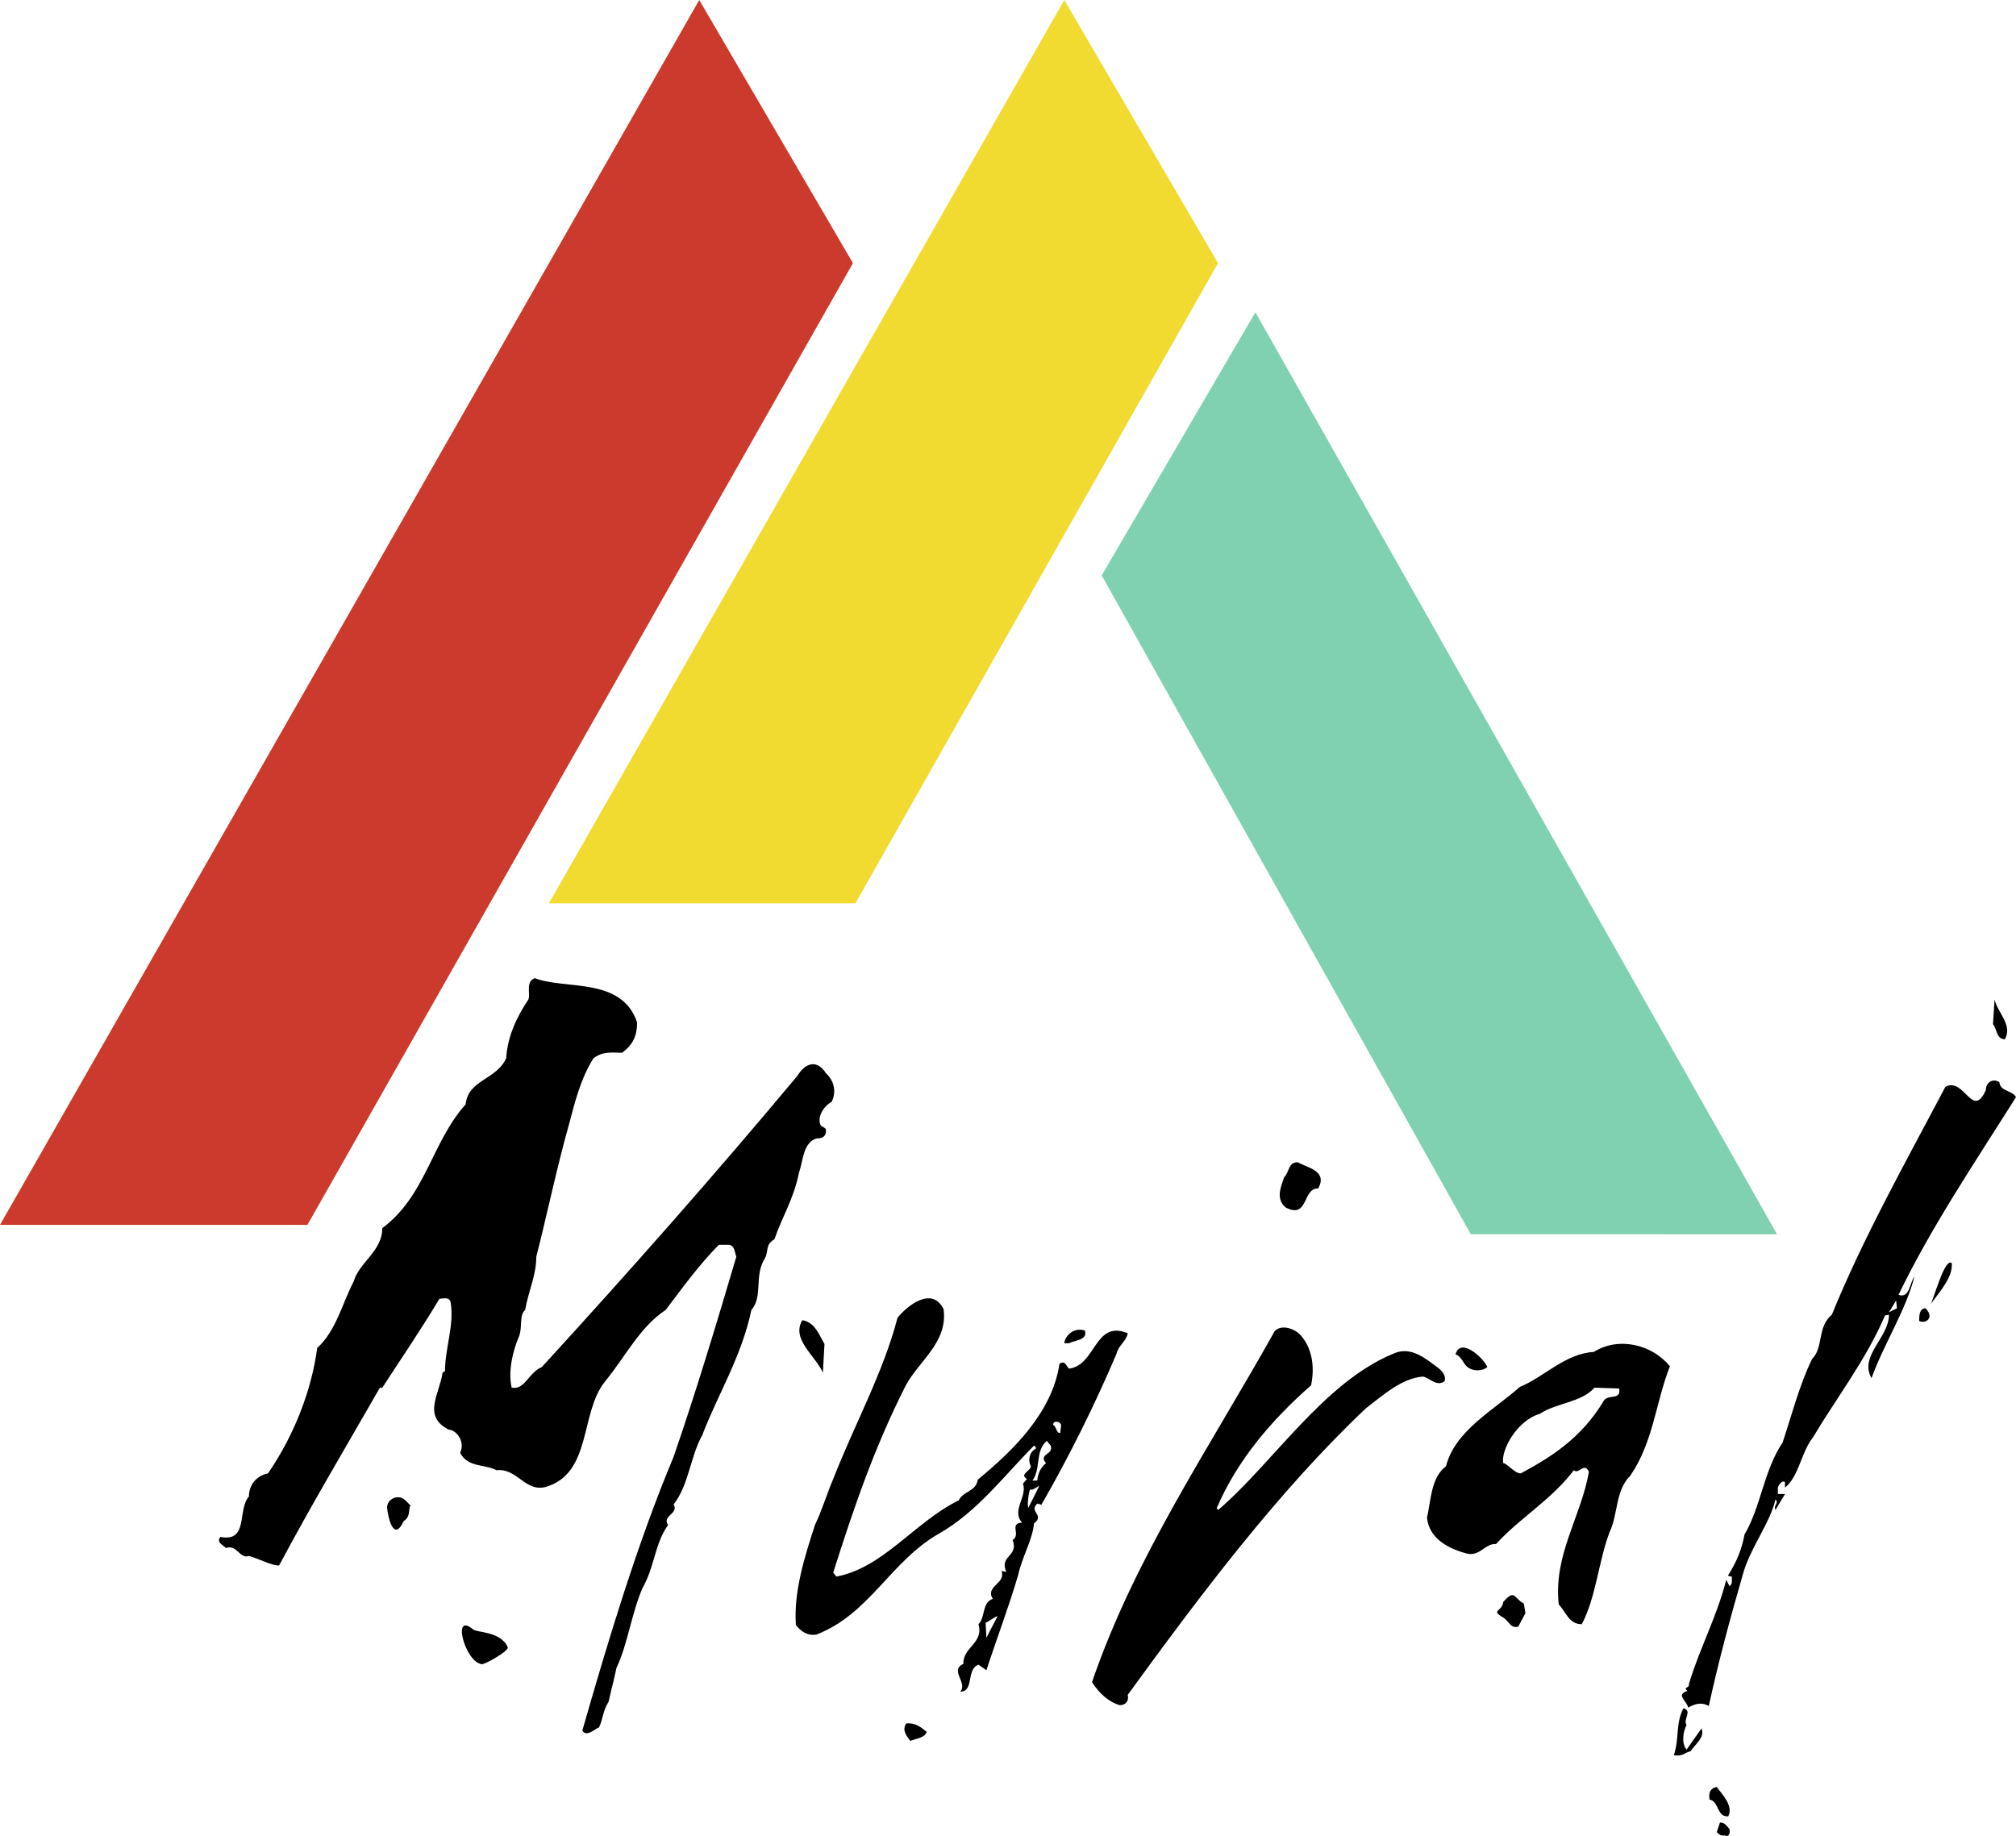
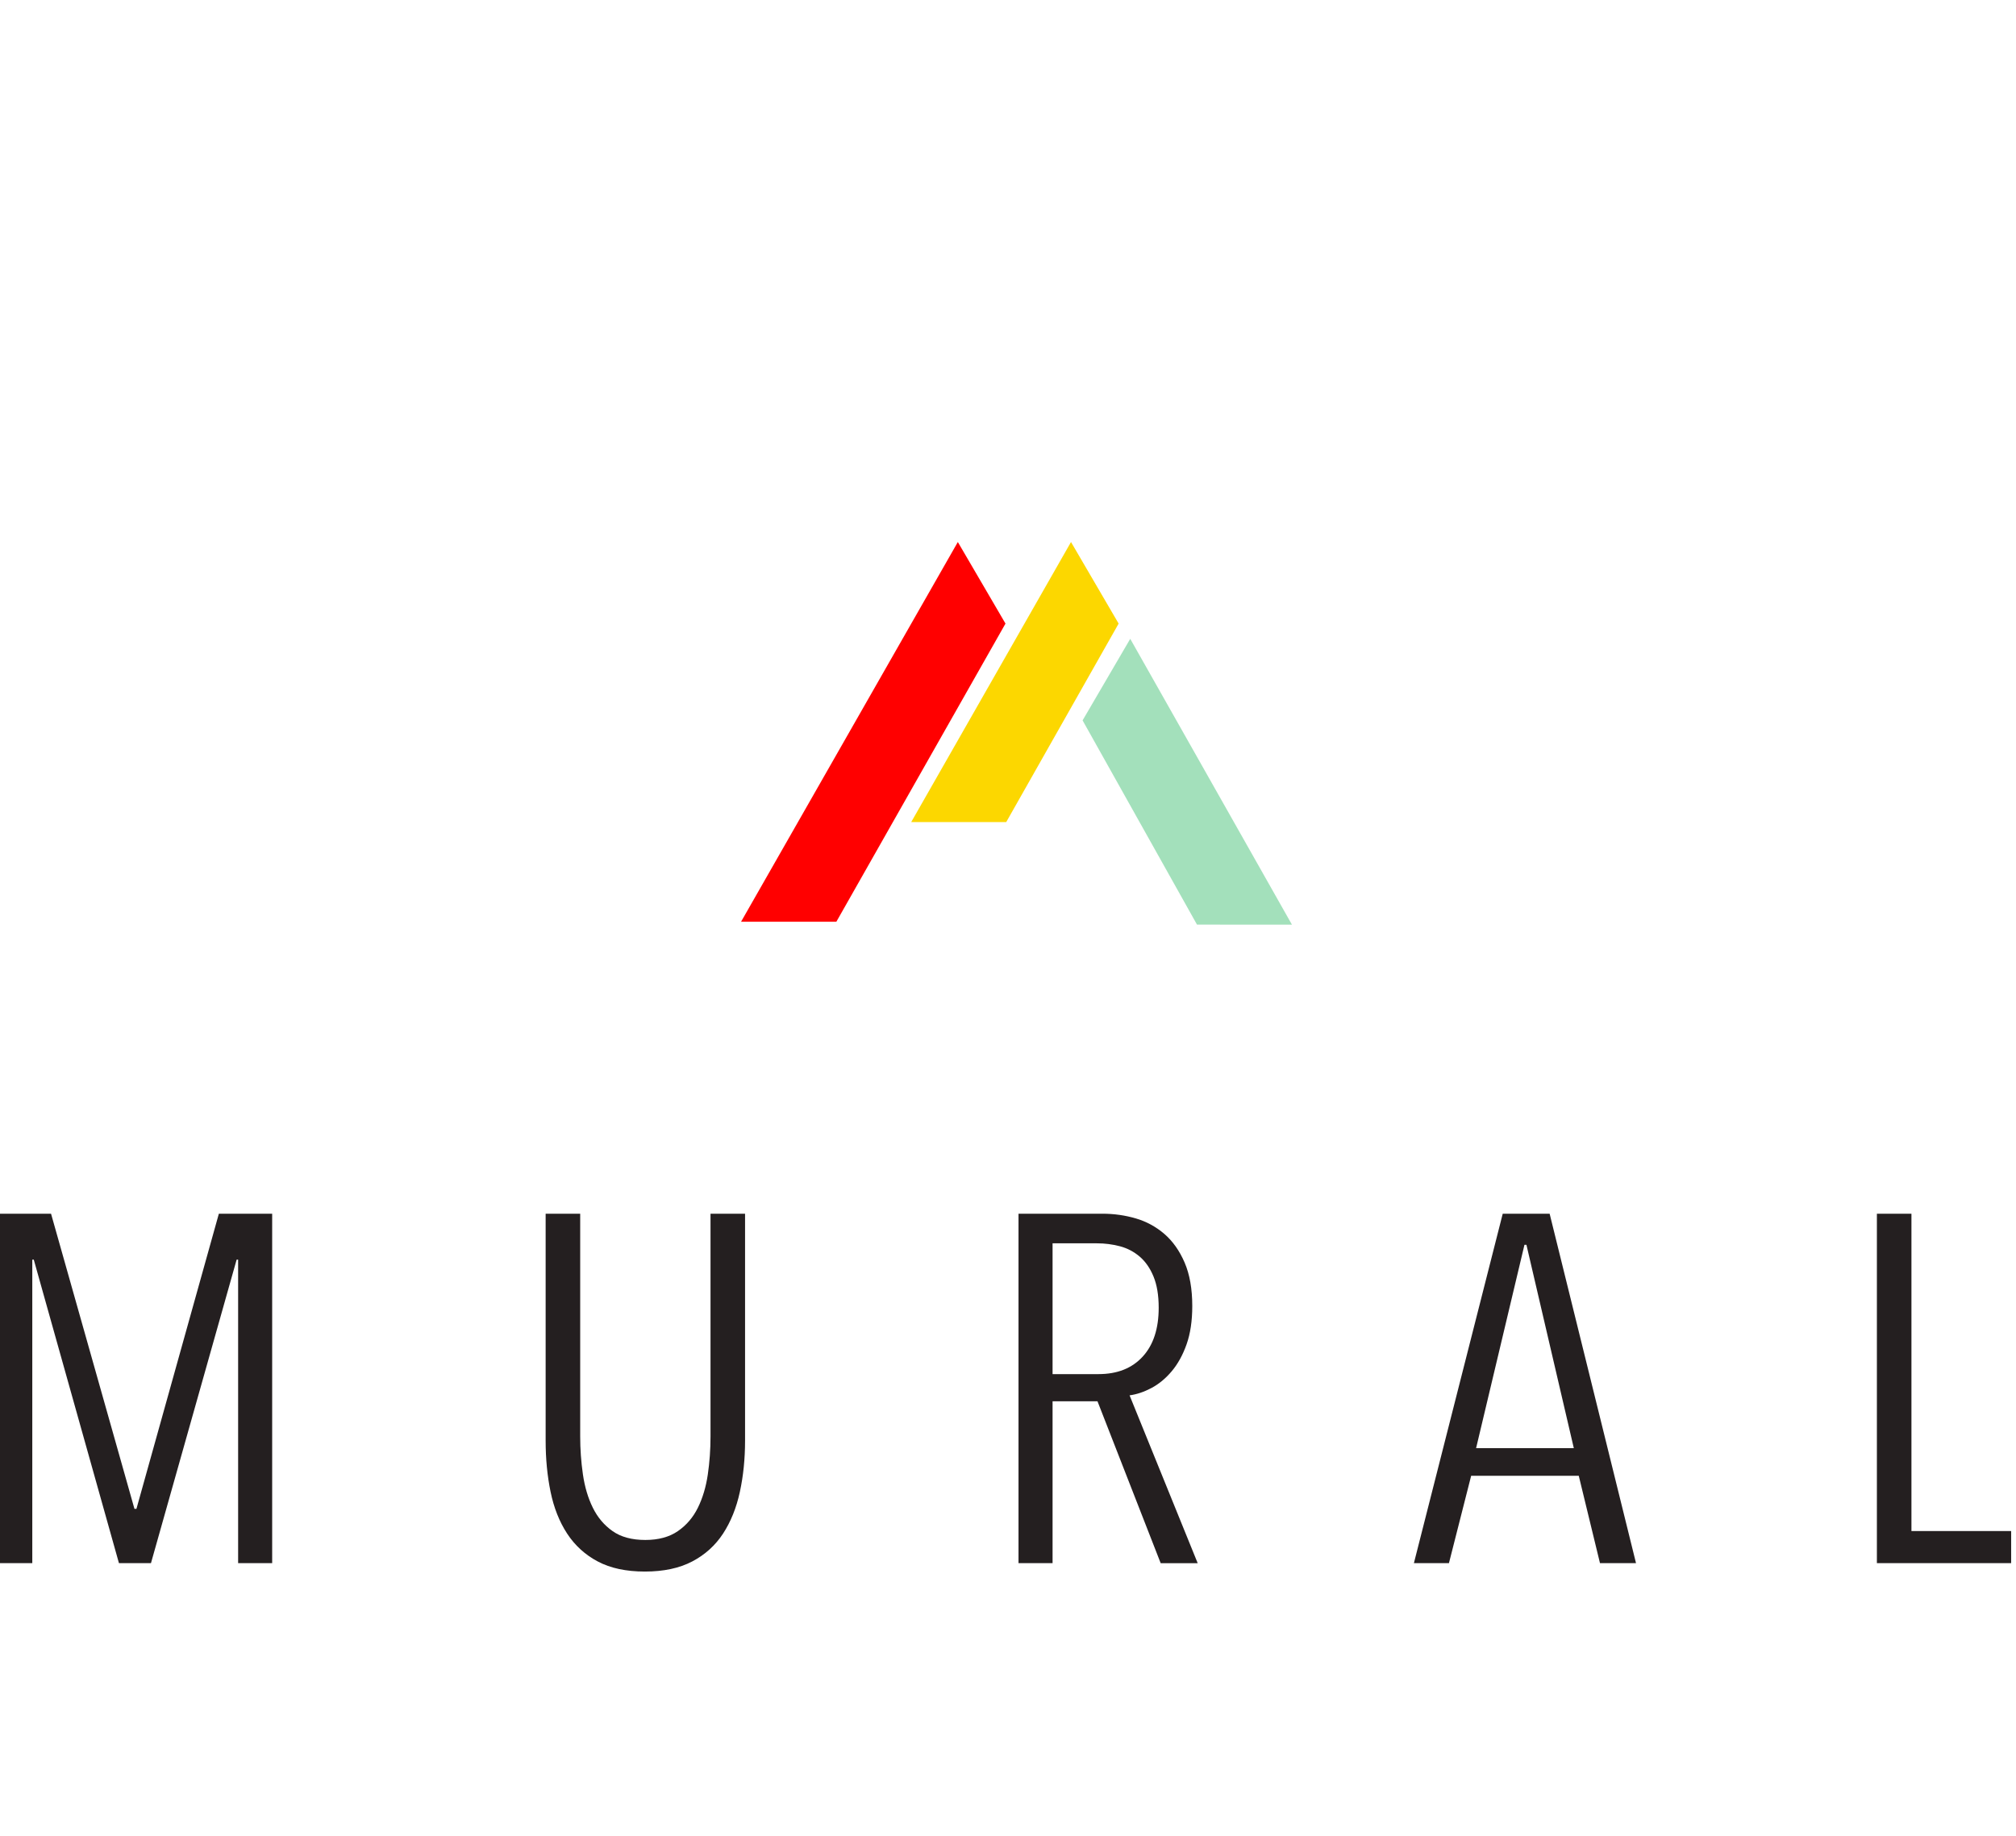
- <svg xmlns="http://www.w3.org/2000/svg" width="288.549" height="262.8" viewBox="0 0 288.549 262.8">
-   <path fill="#CB3A2C" d="M0 175.333h44l78.083-137.666-22-37.667z" />
-   <path fill="#F1DB30" d="M122.434 129.307l51.9-91.64-22-37.667L78.56 129.307z" />
-   <path fill="#7FD1B1" d="M179.684 44.7l74.66 131.977-43.834-.012-52.826-94.298z" />
-   <path d="M118.229 161.825c0 .909-.568 1.136-1.364 1.136-1.931.568-1.931 3.295-2.5 4.886-.795 3.863-2.386 6.249-3.522 9.544-1.363.795-.795 1.704-1.363 2.727-1.591 2.5-.228 5.454-1.932 7.386-1.363 6.589-4.886 12.271-7.044 17.951-1.704 3.067-1.931 7.157-4.09 9.885.795 1.363-1.705 1.591-.795 2.954-1.932 2.727-1.932 6.021-3.636 8.976-1.591 3.636-2.159 8.181-3.75 11.476-.341 1.704-.795 3.295-1.136 4.885-.795 1.137-.795 2.5-1.363 3.636-.455.114-1.818 1.478-2.386.455 3.749-13.066 7.839-26.7 13.066-39.198 3.295-9.544 6.249-19.429 8.976-28.631-.227-.568-.227-1.705-1.136-1.705h-1.363c-2.727 2.728-5.113 6.022-7.612 9.317-3.75 2.499-5.681 6.589-8.749 10.339-3.522 4.431-1.818 13.065-8.408 14.997-2.954.796-4.09-2.727-7.044-2.386-1.704-.909-4.09-.341-5.226-2.5.795-1.59-.568-3.295-1.591-3.295-3.863-1.931-1.363-5.112-.909-8.18l.341-.228c0-3.295 1.363-6.59.795-9.885-.227-.795-1.136-.454-1.59-.454-2.727 4.544-5.227 8.18-8.181 12.725h-.341c-4.885 8.521-9.771 16.702-14.429 25.45-1.136 0-2.727-.909-4.317-1.363-1.363.454-1.705-1.704-3.295-1.136-.568-.568-1.363-.796-.795-1.591 4.09.795 2.386-3.863 4.09-5.795 0-1.591 1.022-2.954 2.727-3.295 3.75-5.453 6.249-11.93 7.044-17.951 2.727-2.5 3.522-6.249 5.227-9.544.795-2.727 4.09-4.317 4.09-7.612 6.249-4.658 7.044-12.271 11.93-17.724.341-3.522 4.431-3.522 5.795-6.59.227-3.295 1.59-6.021 3.181-8.408.341-.795-.455-2.5.909-3.067 4.317 1.704 12.498-.228 14.657 6.362 0 1.818-.568 3.181-2.159 4.317-1.591 0-2.727-.227-4.09.795-1.931 3.068-2.727 6.59-3.522 9.543-1.704 6.022-3.068 12.612-4.658 18.861 0 2.727-1.136 4.885-1.591 7.612-.909.795-.341 2.499-.909 3.862-.795 1.818-1.591 4.886-1.023 7.271 1.932.341 2.386-2.158 4.317-2.954 12.271-13.406 24.542-27.268 36.585-41.697 1.022-1.704 2.727-2.5 4.09-.341 1.022.909 1.59 2.5.795 4.09-.795.342-2.159 1.932-1.59 3.295.226.342.794.342.794.797zm-59.535 53.74c-.227.796 0 1.591-.909 2.159-1.477 3.182-2.272-.682-2.386-1.932 0-.795.682-1.477 1.591-1.477.795 0 1.25.682 1.818 1.249h-.114zm8.976 17.612c.341.567 3.977.227 4.999 2.613.227.567-3.863 2.84-3.863 2.386-2.272-.455-4.204-7.612-1.023-4.886l-.113-.113zM159.818 193.751a203.414 203.414 0 0 1-10.794 21.701c-.113-.228-.454-.113-.568-.228-1.25 1.25 1.136 1.591-.455 2.841-.227 2.386-1.704 4.771-2.272 7.385-1.364 4.658-3.068 9.09-4.545 13.635l-1.136-.796c-1.818.682-.568 3.863-2.613 3.863 1.136-1.25-1.59-3.067.455-3.977-.114-2.386 2.954-2.954 2.159-5.681 1.022-1.022.455-3.068 2.045-3.636-1.136-1.818 1.931-2.159 1.25-3.977l.682.113c-1.022-2.386 1.818-2.159.909-4.545 1.25-.795-.568-2.386 1.363-2.499-1.591-1.704.795-3.75.114-5.567l.568-.682c-1.136-.682.568-1.137.568-1.818-.454-.795-.227-2.045.682-2.499.113-.228-.114-.341-.228-.455-4.204 4.204-8.18 9.544-13.634 12.611-6.931 3.978-9.885 11.476-17.497 14.43-1.25.228-2.272-.454-2.954-1.363-.341-4.771 1.25-9.771 2.727-14.315 1.022-2.159 1.704-4.432 2.613-6.59 3.068-7.84 7.158-15.225 9.203-23.064 1.25-1.591 4.886-4.658 6.59-1.25.682 4.772-3.636 7.499-5.454 11.021-4.431 8.748-7.385 17.383-10.339 26.699l.455.568c6.704-1.25 11.248-7.84 17.497-10.907.682-1.363 2.5-1.25 2.727-2.954 5.113-4.204 10.68-9.657 11.703-16.588.796-.568.909.228 1.364.682 3.861-.454 3.635-6.931 8.293-5.113h.113c-.114 1.138-1.364 1.819-1.591 2.955zm-42.038 2.728c-1.136-2.5-4.544-4.772-2.954-7.499 1.818.228 2.5 2.272 3.182 3.408l-.228 4.091zm14.884 51.354c-.227.909-1.477 1.022-2.386 1.363-.455-.682-1.25-1.477-.568-2.499 1.25-.114 2.045.454 2.954 1.249v-.113zm8.407-15.565l.114 2.158 1.591-3.067c-.114-.114-1.477.909-1.705.909zm7.613-19.429c.228-.454-.909.682-1.25.341-.228.568-.455 2.5-.228 2.613l1.478-2.954zm1.136-6.59c-1.704 1.478-.795 3.977-2.045 5.681h.682c.114-1.022.455-1.817 1.25-2.499-1.136-1.363 1.135-1.137.682-2.5l-.569-.682zm2.045-2.158c.113-.568-1.137-.909-1.137-.114.455.114.455 1.25 1.023 1.137l.114-1.023zm.454-11.817h.683c.908-.454 2.727-.454 2.271-1.818-1.363-.454-2.726.455-2.954 1.818zM203.676 197.046c-3.066.228-5.793 2.728-8.18 4.545-12.611 11.93-23.746 26.813-34.086 41.016.229.909-.34 1.478-1.135 1.478-1.592-.455-2.955-1.704-3.977-3.295 6.135-17.952 16.928-33.744 26.131-50.219.91-1.022 2.727-.455 3.637.454 1.703 1.818 2.158 4.545 1.59 7.271-5.566 4.886-10.566 10.681-13.52 17.61l.227.228c7.84-6.703 15.111-18.292 25.109-22.383 2.5-1.136 4.658.796 6.363 2.046.453.341 1.25 1.136.908 1.931-1.136.795-2.044-.455-3.067-.682zm-19.655-24.2c-1.479-1.25-.682-2.954-.229-4.317.795-.795.568-2.158 1.932-2.158 1.477.795 4.318 1.249 2.955 3.749-2.273-.114-1.363 4.43-4.658 2.726zM233.33 211.248c-2.158 2.159-1.703 5.454-2.953 8.067-1.592 4.204-1.932 9.316-3.977 13.18-1.818 0-2.158-1.591-3.295-2.841-.795-7.044 3.182-12.498 4.316-18.974-.682-1.478-1.477.454-2.158-.228-3.295 4.317-7.727 6.817-11.135 10.566-1.59-.113-2.271 1.817-4.203 1.363-2.5-.682-5.34-2.045-5.682-5.112.568-2.5.568-5.795 2.727-7.386 1.25-5.112 7.045-8.18 10.566-11.361 3.41-1.363 6.477-4.772 10.566-4.999 3.637-2.272 8.408-1.022 10.908 2.045-2.043 5.228-2.385 10.909-5.68 15.68zm-23.291-15.565c-.682-.567-.795-1.477-1.705-1.817.682-2.5 3.977.454 4.545 1.817-.795.681-2.158.568-2.84 0zm7.272 37.153c-1.137.341-1.363-.909-2.271-1.363-1.705-1.023 0-.796.113-2.159 1.703-1.932 1.477-.568 2.953.228l.229 1.363-1.024 1.931zm10.908-34.199c-1.932 2.159-5.455 2.159-7.84 3.75-3.182.908-5.568 5.112-5.227 7.044.568 0 2.045 1.932 2.727 1.363 3.75-2.045 8.408-4.771 11.703-10.339.682-.909 2.498 0 2.158-1.704l-3.521-.114zM243.557 247.492c.455 1.25-.908 2.159-1.59 3.182-.908.227-1.137.795-2.387.567.797-2.386.229-4.544 1.363-6.703 1.365.341-.113 1.591.455 2.386-.455.796-.795 2.613 0 3.522l2.158-3.067v.113zm28.177-62.148c1.59.568 1.59-1.704 2.271-2.613-1.135 4.658-4.43 9.771-6.135 14.543-1.818-3.182 2.5-5.794 2.5-9.089l-.568.113c-2.727 6.362-6.816 11.589-10.34 17.497-1.703 2.158-1.93 5.453-3.977 7.158v-.796c-.34-.341-.908.341-1.021.796v.908h1.021l-1.363 2.272c-.34-.682.568-1.022 0-1.477-.795 3.408-3.635 6.931-4.658 10.68-1.816 6.249-3.521 12.611-4.885 18.86-1.023-.568-1.932-.341-2.953.228-.229-1.022-1.818-1.818-.115-2.386-.682-.568.342-.342.229-1.023 1.59-5.226 3.977-9.543 5.34-14.884l.453.909c.455-.228.342-.795.342-1.363l-.568-.113c1.137-1.818 1.932-3.522 2.387-5.908 2.385-4.091 2.727-9.09 5.453-13.18 1.25-3.749 2.387-8.181 4.203-11.93 1.705-1.704.682-4.545 2.842-6.362 4.543-11.135 10.68-22.042 16.246-32.608 2.727-1.477 3.863 4.771 5.795.454 0-1.136 1.023-1.704 1.932-1.136.113 1.363 1.818 1.136 2.385 2.158-6.023 9.545-12.157 18.635-16.816 28.292zm-24.427 74.646c-1.59.113-1.25-2.159-2.613-2.386-.113-.682-.113-1.591 1.023-1.818.795 1.137 2.498 2.727 1.59 4.317v-.113zm-.455 2.727c-.453.113-.795-.113-1.135-.454l.453-1.363c.682-.114 1.137.682 1.363.908.115.455 0 1.25-.681.909zm23.519-74.873l1.137-.568-.113-1.137-1.024 1.705zm4.318 1.249c0-.682 0-1.817.908-1.817 1.364 1.363.001 2.272-.908 1.817zm1.704-2.499c.795-2.045 2.045-6.477 2.955-5.795.226 1.931-1.705 4.091-2.955 5.795zm10.453-37.835c-1.137-.114-1.023-1.477-1.59-2.159l.227-3.522c.455 1.932 2.613 3.636 1.477 5.681h-.114z" />
+ <svg xmlns="http://www.w3.org/2000/svg" width="288.539" height="262.801" viewBox="137.73 150.6 288.539 262.801">
+   <path fill="#F00" d="M243.795 282.533h13.64l24.205-42.674-6.82-11.676z" />
+   <path fill="#FCD700" d="M281.748 268.267l16.086-28.407-6.817-11.677-22.869 40.084z" />
+   <path fill="#A3E0BB" d="M299.495 242.04l23.142 40.91-13.588-.004-16.375-29.231z" />
+   <g fill="#241F20">
+     <path d="M171.812 374.348v-43.449h-.213l-12.263 43.449h-4.581l-12.192-43.449h-.212v43.449h-4.663v-50.02h7.347l11.939 42.247h.283l11.797-42.247h7.63v50.02h-4.872zM243.624 364.139c-.495 2.285-1.296 4.273-2.402 5.971-1.107 1.695-2.579 3.027-4.415 3.992-1.837.965-4.098 1.447-6.782 1.447-2.685 0-4.935-.482-6.747-1.447a11.726 11.726 0 0 1-4.381-3.992c-1.107-1.697-1.896-3.686-2.366-5.971-.471-2.283-.706-4.721-.706-7.312v-32.498h4.945v31.863c0 1.836.129 3.65.388 5.439.259 1.791.73 3.38 1.414 4.768.681 1.391 1.625 2.51 2.826 3.356 1.201.849 2.767 1.272 4.699 1.272 1.883 0 3.437-.424 4.663-1.272 1.224-.847 2.178-1.966 2.861-3.356.682-1.388 1.153-2.965 1.412-4.732.259-1.766.389-3.591.389-5.475v-31.863h4.945v32.498c-.002 2.591-.249 5.028-.743 7.312zM303.851 374.348l-9.044-23.173h-6.428v23.173h-4.875v-50.02h12.01c1.648 0 3.238.225 4.77.672a10.888 10.888 0 0 1 4.097 2.225c1.202 1.037 2.167 2.402 2.897 4.098.73 1.697 1.095 3.77 1.095 6.217 0 2.119-.272 3.945-.812 5.477-.543 1.529-1.25 2.814-2.12 3.85-.872 1.037-1.837 1.837-2.896 2.402-1.061.564-2.109.919-3.145 1.059l9.749 24.021h-5.298zm-.283-36.56c0-1.783-.248-3.273-.742-4.47s-1.154-2.146-1.979-2.85a7.104 7.104 0 0 0-2.825-1.479 12.771 12.771 0 0 0-3.285-.422h-6.358v18.721h6.57c2.684 0 4.791-.832 6.322-2.498 1.53-1.665 2.297-4 2.297-7.002zM366.727 374.348l-3.037-12.506h-15.402l-3.179 12.506h-5.016l12.715-50.02h6.713l12.363 50.02h-5.157zM356.2 328.779h-.283l-6.922 29.107h13.987l-6.782-29.107zM406.359 374.348v-50.02h4.945v45.427h14.271v4.593h-19.216z" />
+   </g>
</svg>
